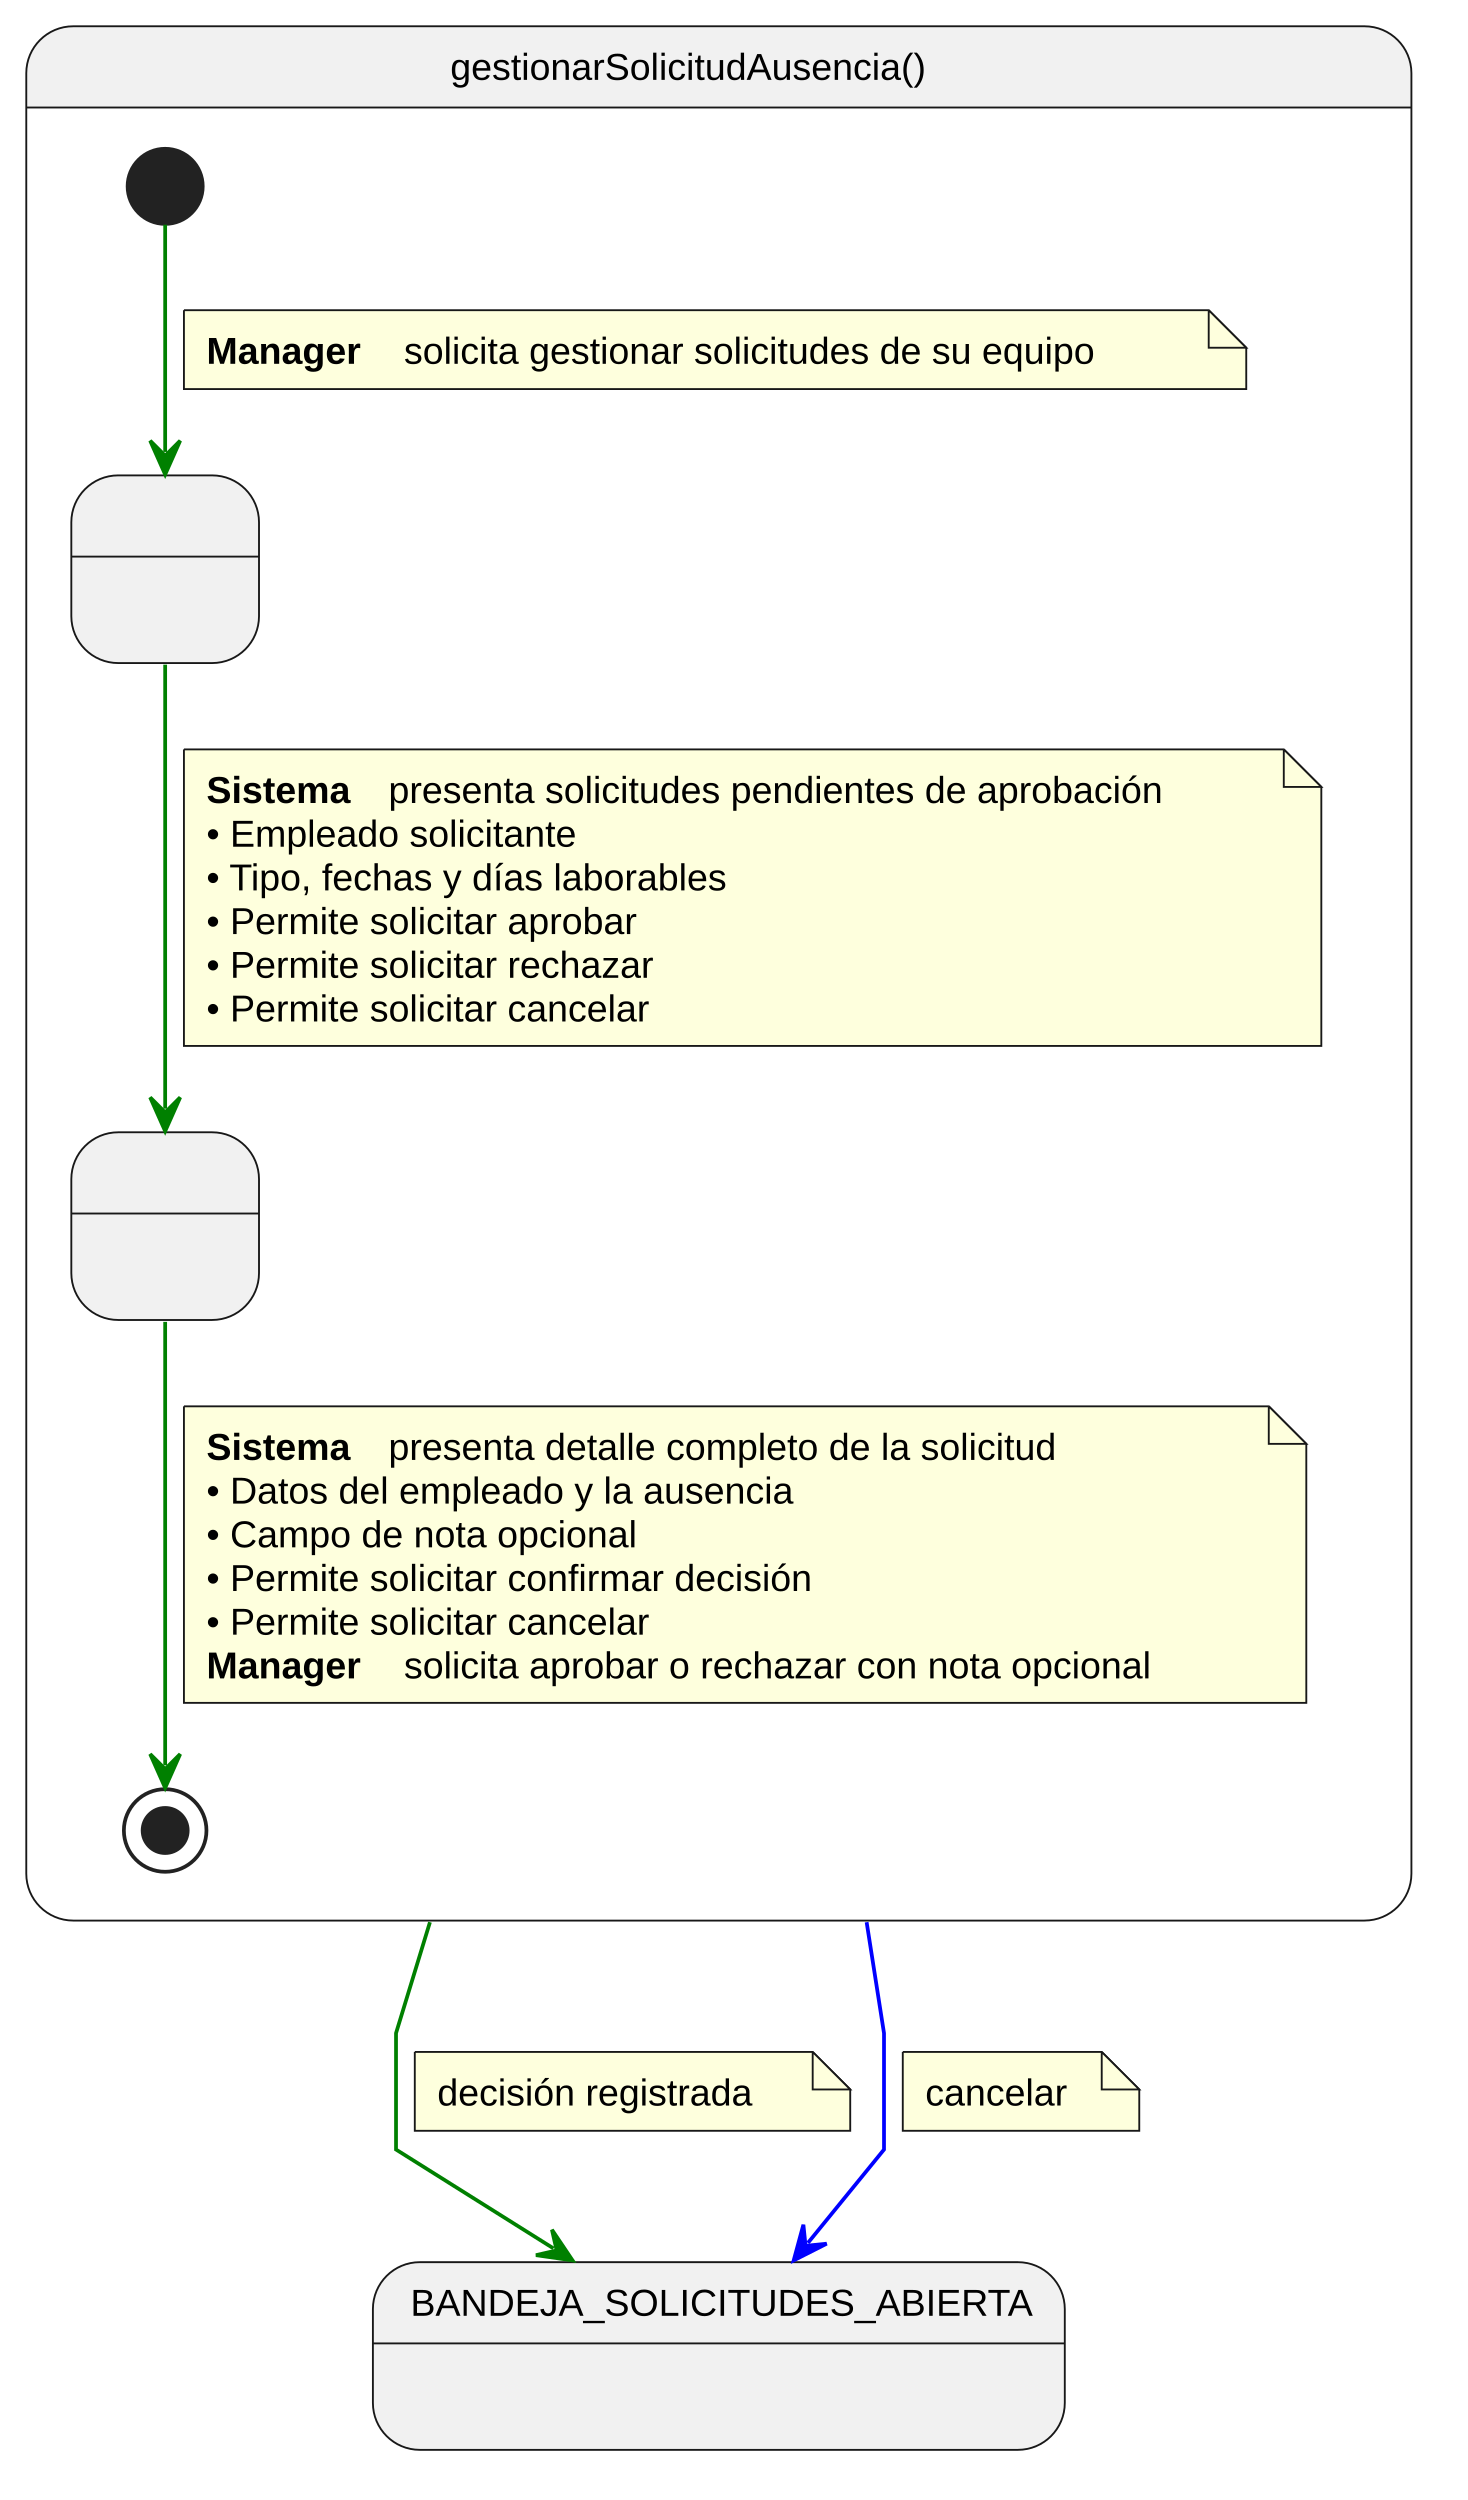
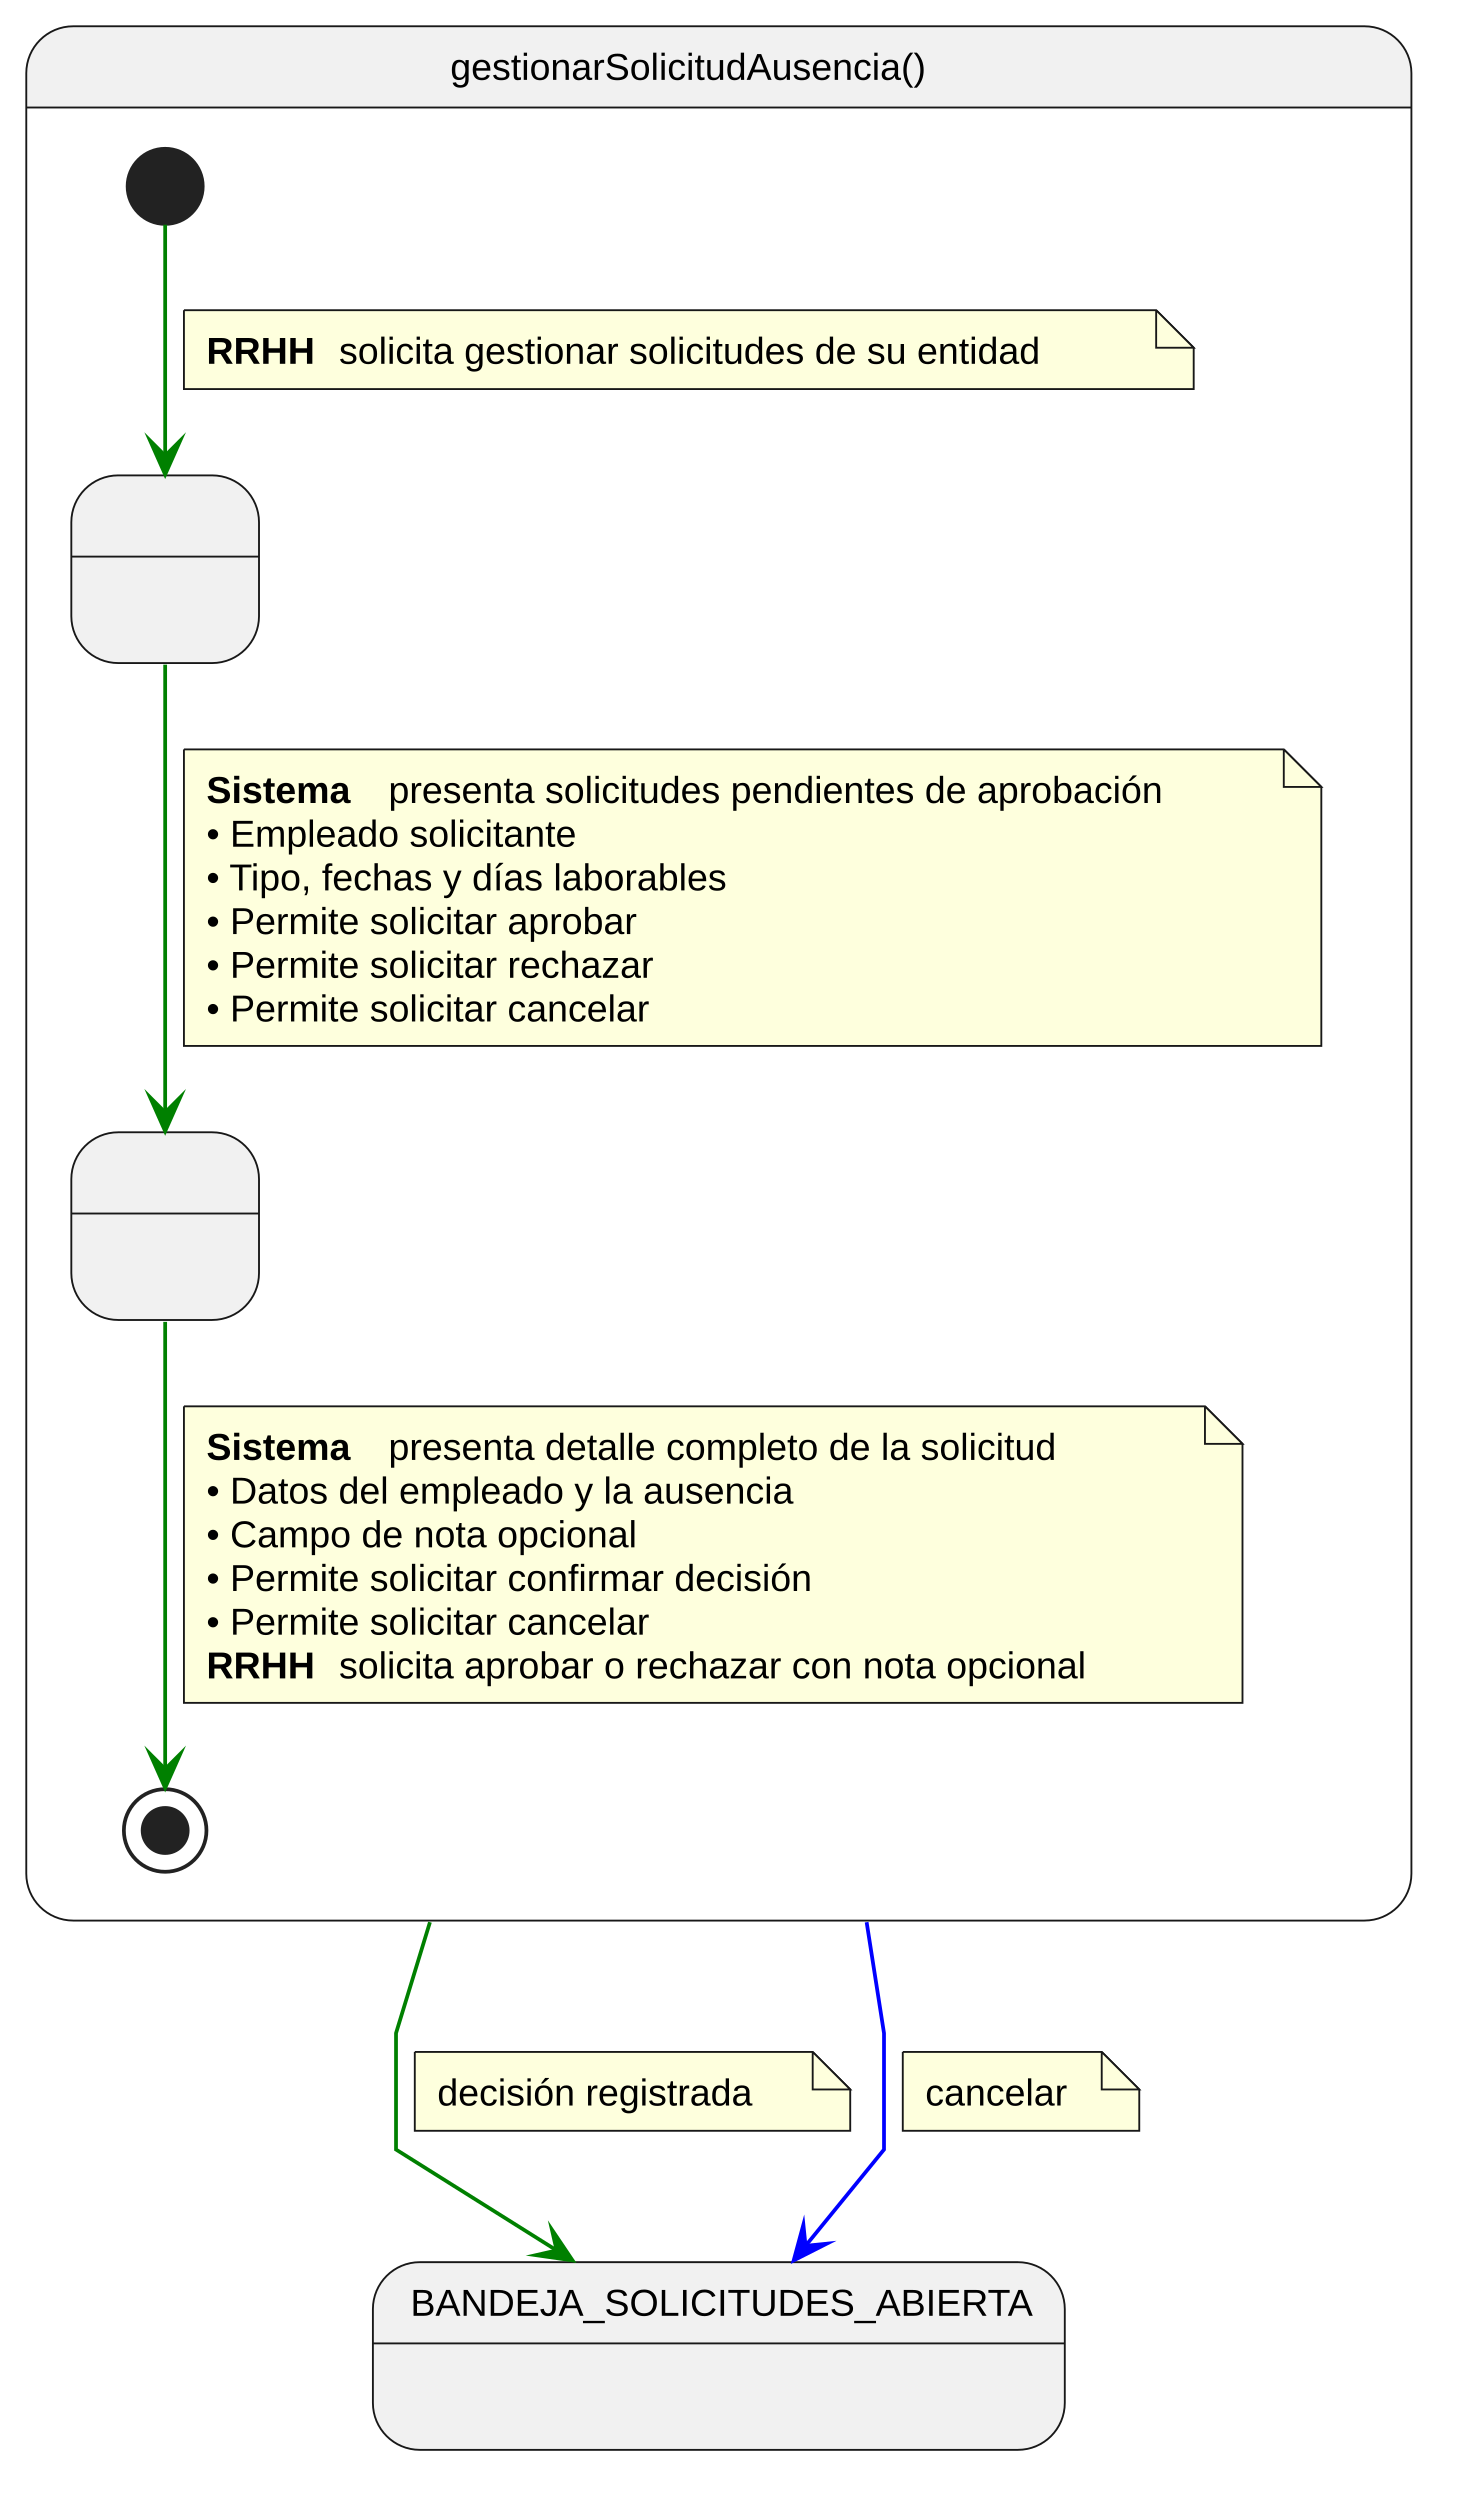
- <svg xmlns="http://www.w3.org/2000/svg" contentStyleType="text/css" data-diagram-type="STATE" height="666px" preserveAspectRatio="none" style="width:391px;height:666px;;background:#FFFFFF" version="1.1" viewBox="0 0 391 666" width="391px" zoomAndPan="magnify">
+ <svg xmlns="http://www.w3.org/2000/svg" contentStyleType="text/css" data-diagram-type="STATE" height="666px" preserveAspectRatio="none" style="width:391px;height:666px;background:#FFFFFF;" version="1.1" viewBox="0 0 391 666" width="391px" zoomAndPan="magnify">
  <defs />
  <g>
-     <path d="M19.5,7 L363.5,7 A12.5,12.5 0 0 1 376,19.5 L376,28.641 L7,28.641 L7,19.5 A12.5,12.5 0 0 1 19.5,7" fill="#F1F1F1" />
-     <rect fill="none" height="504.641" rx="12.5" ry="12.5" style="stroke:#181818;stroke-width:0.5;" width="369" x="7" y="7" />
-     <line style="stroke:#181818;stroke-width:0.5;" x1="7" x2="376" y1="28.641" y2="28.641" />
-     <text fill="#000000" font-family="Arial" font-size="10" lengthAdjust="spacing" textLength="143.096" x="119.952" y="21.282">gestionarSolicitudAusencia()</text>
-     <g class="entity" data-qualified-name="gestionarSolicitudAusencia.RevisandoSolicitudes" id="ent0003">
-       <rect fill="#F1F1F1" height="50" rx="12.5" ry="12.5" style="stroke:#181818;stroke-width:0.5;" width="50" x="19" y="126.641" />
-       <line style="stroke:#181818;stroke-width:0.5;" x1="19" x2="69" y1="148.281" y2="148.281" />
-       <text fill="#000000" font-family="Arial" font-size="10" lengthAdjust="spacing" textLength="3.179" x="42.411" y="140.923"> </text>
+     <g class="entity" data-qualified-name="gestionarSolicitudAusencia" data-source-line="8" id="ent0001">
+       <path d="M19.5,7 L363.5,7 A12.5,12.5 0 0 1 376,19.5 L376,28.641 L7,28.641 L7,19.5 A12.5,12.5 0 0 1 19.5,7" fill="#F1F1F1" />
+       <rect fill="none" height="504.641" rx="12.5" ry="12.5" style="stroke:#181818;stroke-width:0.5;" width="369" x="7" y="7" />
+       <line style="stroke:#181818;stroke-width:0.5;" x1="7" x2="376" y1="28.641" y2="28.641" />
+       <text fill="#000000" font-family="Arial" font-size="10" lengthAdjust="spacing" textLength="143.096" x="119.952" y="21.282">gestionarSolicitudAusencia()</text>
+       <g class="entity" data-qualified-name="gestionarSolicitudAusencia.RevisandoSolicitudes" data-source-line="9" id="ent0002">
+         <rect fill="#F1F1F1" height="50" rx="12.5" ry="12.5" style="stroke:#181818;stroke-width:0.5;" width="50" x="19" y="126.641" />
+         <line style="stroke:#181818;stroke-width:0.5;" x1="19" x2="69" y1="148.281" y2="148.281" />
+         <text fill="#000000" font-family="Arial" font-size="10" lengthAdjust="spacing" textLength="3.179" x="42.411" y="140.923"> </text>
+       </g>
+       <g class="entity" data-qualified-name="gestionarSolicitudAusencia.Decidiendo" data-source-line="10" id="ent0003">
+         <rect fill="#F1F1F1" height="50" rx="12.5" ry="12.5" style="stroke:#181818;stroke-width:0.5;" width="50" x="19" y="301.641" />
+         <line style="stroke:#181818;stroke-width:0.5;" x1="19" x2="69" y1="323.281" y2="323.281" />
+         <text fill="#000000" font-family="Arial" font-size="10" lengthAdjust="spacing" textLength="3.179" x="42.411" y="315.923"> </text>
+       </g>
+       <g class="start_entity" data-qualified-name="gestionarSolicitudAusencia..start.gestionarSolicitudAusencia" data-source-line="12" id="ent0004">
+         <ellipse cx="44" cy="49.641" fill="#222222" rx="10" ry="10" style="stroke:#222222;stroke-width:1;" />
+       </g>
+       <g class="end_entity" data-qualified-name="gestionarSolicitudAusencia..end.gestionarSolicitudAusencia" data-source-line="27" id="ent0007">
+         <ellipse cx="44" cy="487.641" fill="none" rx="11" ry="11" style="stroke:#222222;stroke-width:1;" />
+         <ellipse cx="44" cy="487.641" fill="#222222" rx="6" ry="6" style="stroke:#222222;stroke-width:1;" />
+       </g>
+       <g class="link" data-entity-1="ent0004" data-entity-2="ent0002" data-link-type="dependency" data-source-line="12" id="lnk5">
+         <path d="M44,59.871 C44,74.861 44,99.971 44,121.401" fill="none" id="*start*gestionarSolicitudAusencia-to-RevisandoSolicitudes" style="stroke:#008000;stroke-width:1;" />
+         <polygon fill="#008000" points="44,126.401,48,117.401,44,121.401,40,117.401,44,126.401" style="stroke:#008000;stroke-width:1;stroke-linejoin:miter;stroke-miterlimit:10;" />
+         <path d="M49,82.641 L49,103.641 L318,103.641 L318,92.641 L308,82.641 L49,82.641" fill="#FEFFDD" style="stroke:#181818;stroke-width:0.5;" />
+         <path d="M308,82.641 L308,92.641 L318,92.641 L308,82.641" fill="#FEFFDD" style="stroke:#181818;stroke-width:0.5;" />
+         <text fill="#000000" font-family="Arial" font-size="10" font-weight="700" lengthAdjust="spacing" textLength="32.139" x="55" y="96.923">RRHH</text>
+         <text fill="#000000" font-family="Arial" font-size="10" lengthAdjust="spacing" textLength="213.398" x="90.317" y="96.923">solicita gestionar solicitudes de su entidad</text>
+       </g>
+       <g class="link" data-entity-1="ent0002" data-entity-2="ent0003" data-link-type="dependency" data-source-line="17" id="lnk6">
+         <path d="M44,177.061 C44,210.031 44,263.441 44,296.341" fill="none" id="RevisandoSolicitudes-to-Decidiendo" style="stroke:#008000;stroke-width:1;" />
+         <polygon fill="#008000" points="44,301.341,48,292.341,44,296.341,40,292.341,44,301.341" style="stroke:#008000;stroke-width:1;stroke-linejoin:miter;stroke-miterlimit:10;" />
+         <path d="M49,199.641 L49,278.641 L352,278.641 L352,209.641 L342,199.641 L49,199.641" fill="#FEFFDD" style="stroke:#181818;stroke-width:0.5;" />
+         <path d="M342,199.641 L342,209.641 L352,209.641 L342,199.641" fill="#FEFFDD" style="stroke:#181818;stroke-width:0.5;" />
+         <text fill="#000000" font-family="Arial" font-size="10" font-weight="700" lengthAdjust="spacing" textLength="45.312" x="55" y="213.923">Sistema</text>
+         <text fill="#000000" font-family="Arial" font-size="10" lengthAdjust="spacing" textLength="234.356" x="103.491" y="213.923">presenta solicitudes pendientes de aprobación</text>
+         <text fill="#000000" font-family="Arial" font-size="10" lengthAdjust="spacing" textLength="113.809" x="55" y="225.564">• Empleado solicitante</text>
+         <text fill="#000000" font-family="Arial" font-size="10" lengthAdjust="spacing" textLength="157.651" x="55" y="237.204">• Tipo, fechas y días laborables</text>
+         <text fill="#000000" font-family="Arial" font-size="10" lengthAdjust="spacing" textLength="132.935" x="55" y="248.845">• Permite solicitar aprobar</text>
+         <text fill="#000000" font-family="Arial" font-size="10" lengthAdjust="spacing" textLength="137.358" x="55" y="260.485">• Permite solicitar rechazar</text>
+         <text fill="#000000" font-family="Arial" font-size="10" lengthAdjust="spacing" textLength="136.274" x="55" y="272.126">• Permite solicitar cancelar</text>
+       </g>
+       <g class="link" data-entity-1="ent0003" data-entity-2="ent0007" data-link-type="dependency" data-source-line="27" id="lnk8">
+         <path d="M44,352.141 C44,387.501 44,446.361 44,471.281" fill="none" id="Decidiendo-to-*end*gestionarSolicitudAusencia" style="stroke:#008000;stroke-width:1;" />
+         <polygon fill="#008000" points="44,476.281,48,467.281,44,471.281,40,467.281,44,476.281" style="stroke:#008000;stroke-width:1;stroke-linejoin:miter;stroke-miterlimit:10;" />
+         <path d="M49,374.641 L49,453.641 L331,453.641 L331,384.641 L321,374.641 L49,374.641" fill="#FEFFDD" style="stroke:#181818;stroke-width:0.5;" />
+         <path d="M321,374.641 L321,384.641 L331,384.641 L321,374.641" fill="#FEFFDD" style="stroke:#181818;stroke-width:0.5;" />
+         <text fill="#000000" font-family="Arial" font-size="10" font-weight="700" lengthAdjust="spacing" textLength="45.312" x="55" y="388.923">Sistema</text>
+         <text fill="#000000" font-family="Arial" font-size="10" lengthAdjust="spacing" textLength="204.36" x="103.491" y="388.923">presenta detalle completo de la solicitud</text>
+         <text fill="#000000" font-family="Arial" font-size="10" lengthAdjust="spacing" textLength="178.486" x="55" y="400.563">• Datos del empleado y la ausencia</text>
+         <text fill="#000000" font-family="Arial" font-size="10" lengthAdjust="spacing" textLength="131.04" x="55" y="412.204">• Campo de nota opcional</text>
+         <text fill="#000000" font-family="Arial" font-size="10" lengthAdjust="spacing" textLength="186.387" x="55" y="423.845">• Permite solicitar confirmar decisión</text>
+         <text fill="#000000" font-family="Arial" font-size="10" lengthAdjust="spacing" textLength="136.274" x="55" y="435.485">• Permite solicitar cancelar</text>
+         <text fill="#000000" font-family="Arial" font-size="10" font-weight="700" lengthAdjust="spacing" textLength="32.139" x="55" y="447.126">RRHH</text>
+         <text fill="#000000" font-family="Arial" font-size="10" lengthAdjust="spacing" textLength="225.972" x="90.317" y="447.126">solicita aprobar o rechazar con nota opcional</text>
+       </g>
    </g>
-     <g class="entity" data-qualified-name="gestionarSolicitudAusencia.Decidiendo" id="ent0004">
-       <rect fill="#F1F1F1" height="50" rx="12.5" ry="12.5" style="stroke:#181818;stroke-width:0.5;" width="50" x="19" y="301.641" />
-       <line style="stroke:#181818;stroke-width:0.5;" x1="19" x2="69" y1="323.281" y2="323.281" />
-       <text fill="#000000" font-family="Arial" font-size="10" lengthAdjust="spacing" textLength="3.179" x="42.411" y="315.923"> </text>
-     </g>
-     <g class="start_entity" data-qualified-name="gestionarSolicitudAusencia..start.gestionarSolicitudAusencia" data-source-line="9" id="ent0002">
-       <ellipse cx="44" cy="49.641" fill="#222222" rx="10" ry="10" style="stroke:#222222;stroke-width:1;" />
-     </g>
-     <g class="end_entity" data-qualified-name="gestionarSolicitudAusencia..end.gestionarSolicitudAusencia" data-source-line="24" id="ent0005">
-       <ellipse cx="44" cy="487.641" fill="none" rx="11" ry="11" style="stroke:#222222;stroke-width:1;" />
-       <ellipse cx="44" cy="487.641" fill="#222222" rx="6" ry="6" style="stroke:#222222;stroke-width:1;" />
-     </g>
-     <g class="link" data-entity-1="ent0002" data-entity-2="ent0003" data-link-type="dependency" data-source-line="9" id="lnk3">
-       <path d="M44,59.871 C44,74.861 44,98.971 44,120.401" fill="none" id="*start*gestionarSolicitudAusencia-to-RevisandoSolicitudes" style="stroke:#008000;stroke-width:1;" />
-       <polygon fill="#008000" points="44,126.401,48,117.401,44,121.401,40,117.401,44,126.401" style="stroke:#008000;stroke-width:1;" />
-       <path d="M49,82.641 L49,103.641 L332,103.641 L332,92.641 L322,82.641 L49,82.641" fill="#FEFFDD" style="stroke:#181818;stroke-width:0.5;" />
-       <path d="M322,82.641 L322,92.641 L332,92.641 L322,82.641" fill="#FEFFDD" style="stroke:#181818;stroke-width:0.5;" />
-       <text fill="#000000" font-family="Arial" font-size="10" font-weight="700" lengthAdjust="spacing" textLength="49.438" x="55" y="96.923">Manager</text>
-       <text fill="#000000" font-family="Arial" font-size="10" lengthAdjust="spacing" textLength="209.468" x="107.617" y="96.923">solicita gestionar solicitudes de su equipo</text>
-     </g>
-     <g class="link" data-entity-1="ent0003" data-entity-2="ent0004" data-link-type="dependency" data-source-line="14" id="lnk4">
-       <path d="M44,177.061 C44,210.031 44,262.441 44,295.341" fill="none" id="RevisandoSolicitudes-to-Decidiendo" style="stroke:#008000;stroke-width:1;" />
-       <polygon fill="#008000" points="44,301.341,48,292.341,44,296.341,40,292.341,44,301.341" style="stroke:#008000;stroke-width:1;" />
-       <path d="M49,199.641 L49,278.641 L352,278.641 L352,209.641 L342,199.641 L49,199.641" fill="#FEFFDD" style="stroke:#181818;stroke-width:0.5;" />
-       <path d="M342,199.641 L342,209.641 L352,209.641 L342,199.641" fill="#FEFFDD" style="stroke:#181818;stroke-width:0.5;" />
-       <text fill="#000000" font-family="Arial" font-size="10" font-weight="700" lengthAdjust="spacing" textLength="45.312" x="55" y="213.923">Sistema</text>
-       <text fill="#000000" font-family="Arial" font-size="10" lengthAdjust="spacing" textLength="234.356" x="103.491" y="213.923">presenta solicitudes pendientes de aprobación</text>
-       <text fill="#000000" font-family="Arial" font-size="10" lengthAdjust="spacing" textLength="113.809" x="55" y="225.564">• Empleado solicitante</text>
-       <text fill="#000000" font-family="Arial" font-size="10" lengthAdjust="spacing" textLength="157.651" x="55" y="237.204">• Tipo, fechas y días laborables</text>
-       <text fill="#000000" font-family="Arial" font-size="10" lengthAdjust="spacing" textLength="132.935" x="55" y="248.845">• Permite solicitar aprobar</text>
-       <text fill="#000000" font-family="Arial" font-size="10" lengthAdjust="spacing" textLength="137.358" x="55" y="260.485">• Permite solicitar rechazar</text>
-       <text fill="#000000" font-family="Arial" font-size="10" lengthAdjust="spacing" textLength="136.274" x="55" y="272.126">• Permite solicitar cancelar</text>
-     </g>
-     <g class="link" data-entity-1="ent0004" data-entity-2="ent0005" data-link-type="dependency" data-source-line="24" id="lnk6">
-       <path d="M44,352.141 C44,387.501 44,445.361 44,470.281" fill="none" id="Decidiendo-to-*end*gestionarSolicitudAusencia" style="stroke:#008000;stroke-width:1;" />
-       <polygon fill="#008000" points="44,476.281,48,467.281,44,471.281,40,467.281,44,476.281" style="stroke:#008000;stroke-width:1;" />
-       <path d="M49,374.641 L49,453.641 L348,453.641 L348,384.641 L338,374.641 L49,374.641" fill="#FEFFDD" style="stroke:#181818;stroke-width:0.5;" />
-       <path d="M338,374.641 L338,384.641 L348,384.641 L338,374.641" fill="#FEFFDD" style="stroke:#181818;stroke-width:0.5;" />
-       <text fill="#000000" font-family="Arial" font-size="10" font-weight="700" lengthAdjust="spacing" textLength="45.312" x="55" y="388.923">Sistema</text>
-       <text fill="#000000" font-family="Arial" font-size="10" lengthAdjust="spacing" textLength="204.36" x="103.491" y="388.923">presenta detalle completo de la solicitud</text>
-       <text fill="#000000" font-family="Arial" font-size="10" lengthAdjust="spacing" textLength="178.486" x="55" y="400.563">• Datos del empleado y la ausencia</text>
-       <text fill="#000000" font-family="Arial" font-size="10" lengthAdjust="spacing" textLength="131.04" x="55" y="412.204">• Campo de nota opcional</text>
-       <text fill="#000000" font-family="Arial" font-size="10" lengthAdjust="spacing" textLength="186.387" x="55" y="423.845">• Permite solicitar confirmar decisión</text>
-       <text fill="#000000" font-family="Arial" font-size="10" lengthAdjust="spacing" textLength="136.274" x="55" y="435.485">• Permite solicitar cancelar</text>
-       <text fill="#000000" font-family="Arial" font-size="10" font-weight="700" lengthAdjust="spacing" textLength="49.438" x="55" y="447.126">Manager</text>
-       <text fill="#000000" font-family="Arial" font-size="10" lengthAdjust="spacing" textLength="225.972" x="107.617" y="447.126">solicita aprobar o rechazar con nota opcional</text>
-     </g>
-     <g class="entity" data-qualified-name="BANDEJA_SOLICITUDES_ABIERTA" id="ent0007">
+     <g class="entity" data-qualified-name="BANDEJA_SOLICITUDES_ABIERTA" data-source-line="38" id="ent0009">
      <rect fill="#F1F1F1" height="50" rx="12.5" ry="12.5" style="stroke:#181818;stroke-width:0.5;" width="184.321" x="99.34" y="602.64" />
      <line style="stroke:#181818;stroke-width:0.5;" x1="99.34" x2="283.661" y1="624.281" y2="624.281" />
      <text fill="#000000" font-family="Arial" font-size="10" lengthAdjust="spacing" textLength="164.321" x="109.34" y="616.922">BANDEJA_SOLICITUDES_ABIERTA</text>
    </g>
-     <g class="link" data-entity-1="ent0002" data-entity-2="ent0007" data-link-type="dependency" data-source-line="35" id="lnk8">
-       <path d="M114.54,512.07 C108.98,530.25 105.5,541.64 105.5,541.64 C105.5,541.64 105.5,572.64 105.5,572.64 C105.5,572.64 124.689,584.69 147.448,598.98" fill="none" id="gestionarSolicitudAusencia-to-BANDEJA_SOLICITUDES_ABIERTA" style="stroke:#008000;stroke-width:1;" />
-       <polygon fill="#008000" points="152.53,602.17,147.035,593.997,148.296,599.511,142.781,600.772,152.53,602.17" style="stroke:#008000;stroke-width:1;" />
+     <g class="link" data-entity-1="ent0001" data-entity-2="ent0009" data-link-type="dependency" data-source-line="38" id="lnk10">
+       <path d="M114.54,512.07 C108.98,530.25 105.5,541.64 105.5,541.64 C105.5,541.64 105.5,572.64 105.5,572.64 C105.5,572.64 125.535,585.221 148.296,599.511" fill="none" id="gestionarSolicitudAusencia-to-BANDEJA_SOLICITUDES_ABIERTA" style="stroke:#008000;stroke-width:1;" />
+       <polygon fill="#008000" points="152.53,602.17,147.035,593.997,148.296,599.511,142.781,600.772,152.53,602.17" style="stroke:#008000;stroke-width:1;stroke-linejoin:miter;stroke-miterlimit:10;" />
      <path d="M110.5,546.64 L110.5,567.64 L226.5,567.64 L226.5,556.64 L216.5,546.64 L110.5,546.64" fill="#FEFFDD" style="stroke:#181818;stroke-width:0.5;" />
      <path d="M216.5,546.64 L216.5,556.64 L226.5,556.64 L216.5,546.64" fill="#FEFFDD" style="stroke:#181818;stroke-width:0.5;" />
      <text fill="#000000" font-family="Arial" font-size="10" lengthAdjust="spacing" textLength="95.635" x="116.5" y="560.922">decisión registrada</text>
    </g>
-     <g class="link" data-entity-1="ent0002" data-entity-2="ent0007" data-link-type="dependency" data-source-line="40" id="lnk9">
-       <path d="M230.87,512.07 C233.72,530.25 235.5,541.64 235.5,541.64 C235.5,541.64 235.5,572.64 235.5,572.64 C235.5,572.64 226.869,583.228 215.229,597.518" fill="none" id="gestionarSolicitudAusencia-to-BANDEJA_SOLICITUDES_ABIERTA-1" style="stroke:#0000FF;stroke-width:1;" />
-       <polygon fill="#0000FF" points="211.44,602.17,220.225,597.718,214.598,598.293,214.023,592.666,211.44,602.17" style="stroke:#0000FF;stroke-width:1;" />
+     <g class="link" data-entity-1="ent0001" data-entity-2="ent0009" data-link-type="dependency" data-source-line="43" id="lnk11">
+       <path d="M230.87,512.07 C233.72,530.25 235.5,541.64 235.5,541.64 C235.5,541.64 235.5,572.64 235.5,572.64 C235.5,572.64 226.238,584.003 214.598,598.293" fill="none" id="gestionarSolicitudAusencia-to-BANDEJA_SOLICITUDES_ABIERTA-1" style="stroke:#0000FF;stroke-width:1;" />
+       <polygon fill="#0000FF" points="211.44,602.17,220.225,597.718,214.598,598.293,214.023,592.666,211.44,602.17" style="stroke:#0000FF;stroke-width:1;stroke-linejoin:miter;stroke-miterlimit:10;" />
      <path d="M240.5,546.64 L240.5,567.64 L303.5,567.64 L303.5,556.64 L293.5,546.64 L240.5,546.64" fill="#FEFFDD" style="stroke:#181818;stroke-width:0.5;" />
      <path d="M293.5,546.64 L293.5,556.64 L303.5,556.64 L293.5,546.64" fill="#FEFFDD" style="stroke:#181818;stroke-width:0.5;" />
      <text fill="#000000" font-family="Arial" font-size="10" lengthAdjust="spacing" textLength="42.632" x="246.5" y="560.922">cancelar</text>
    </g>
  </g>
</svg>
